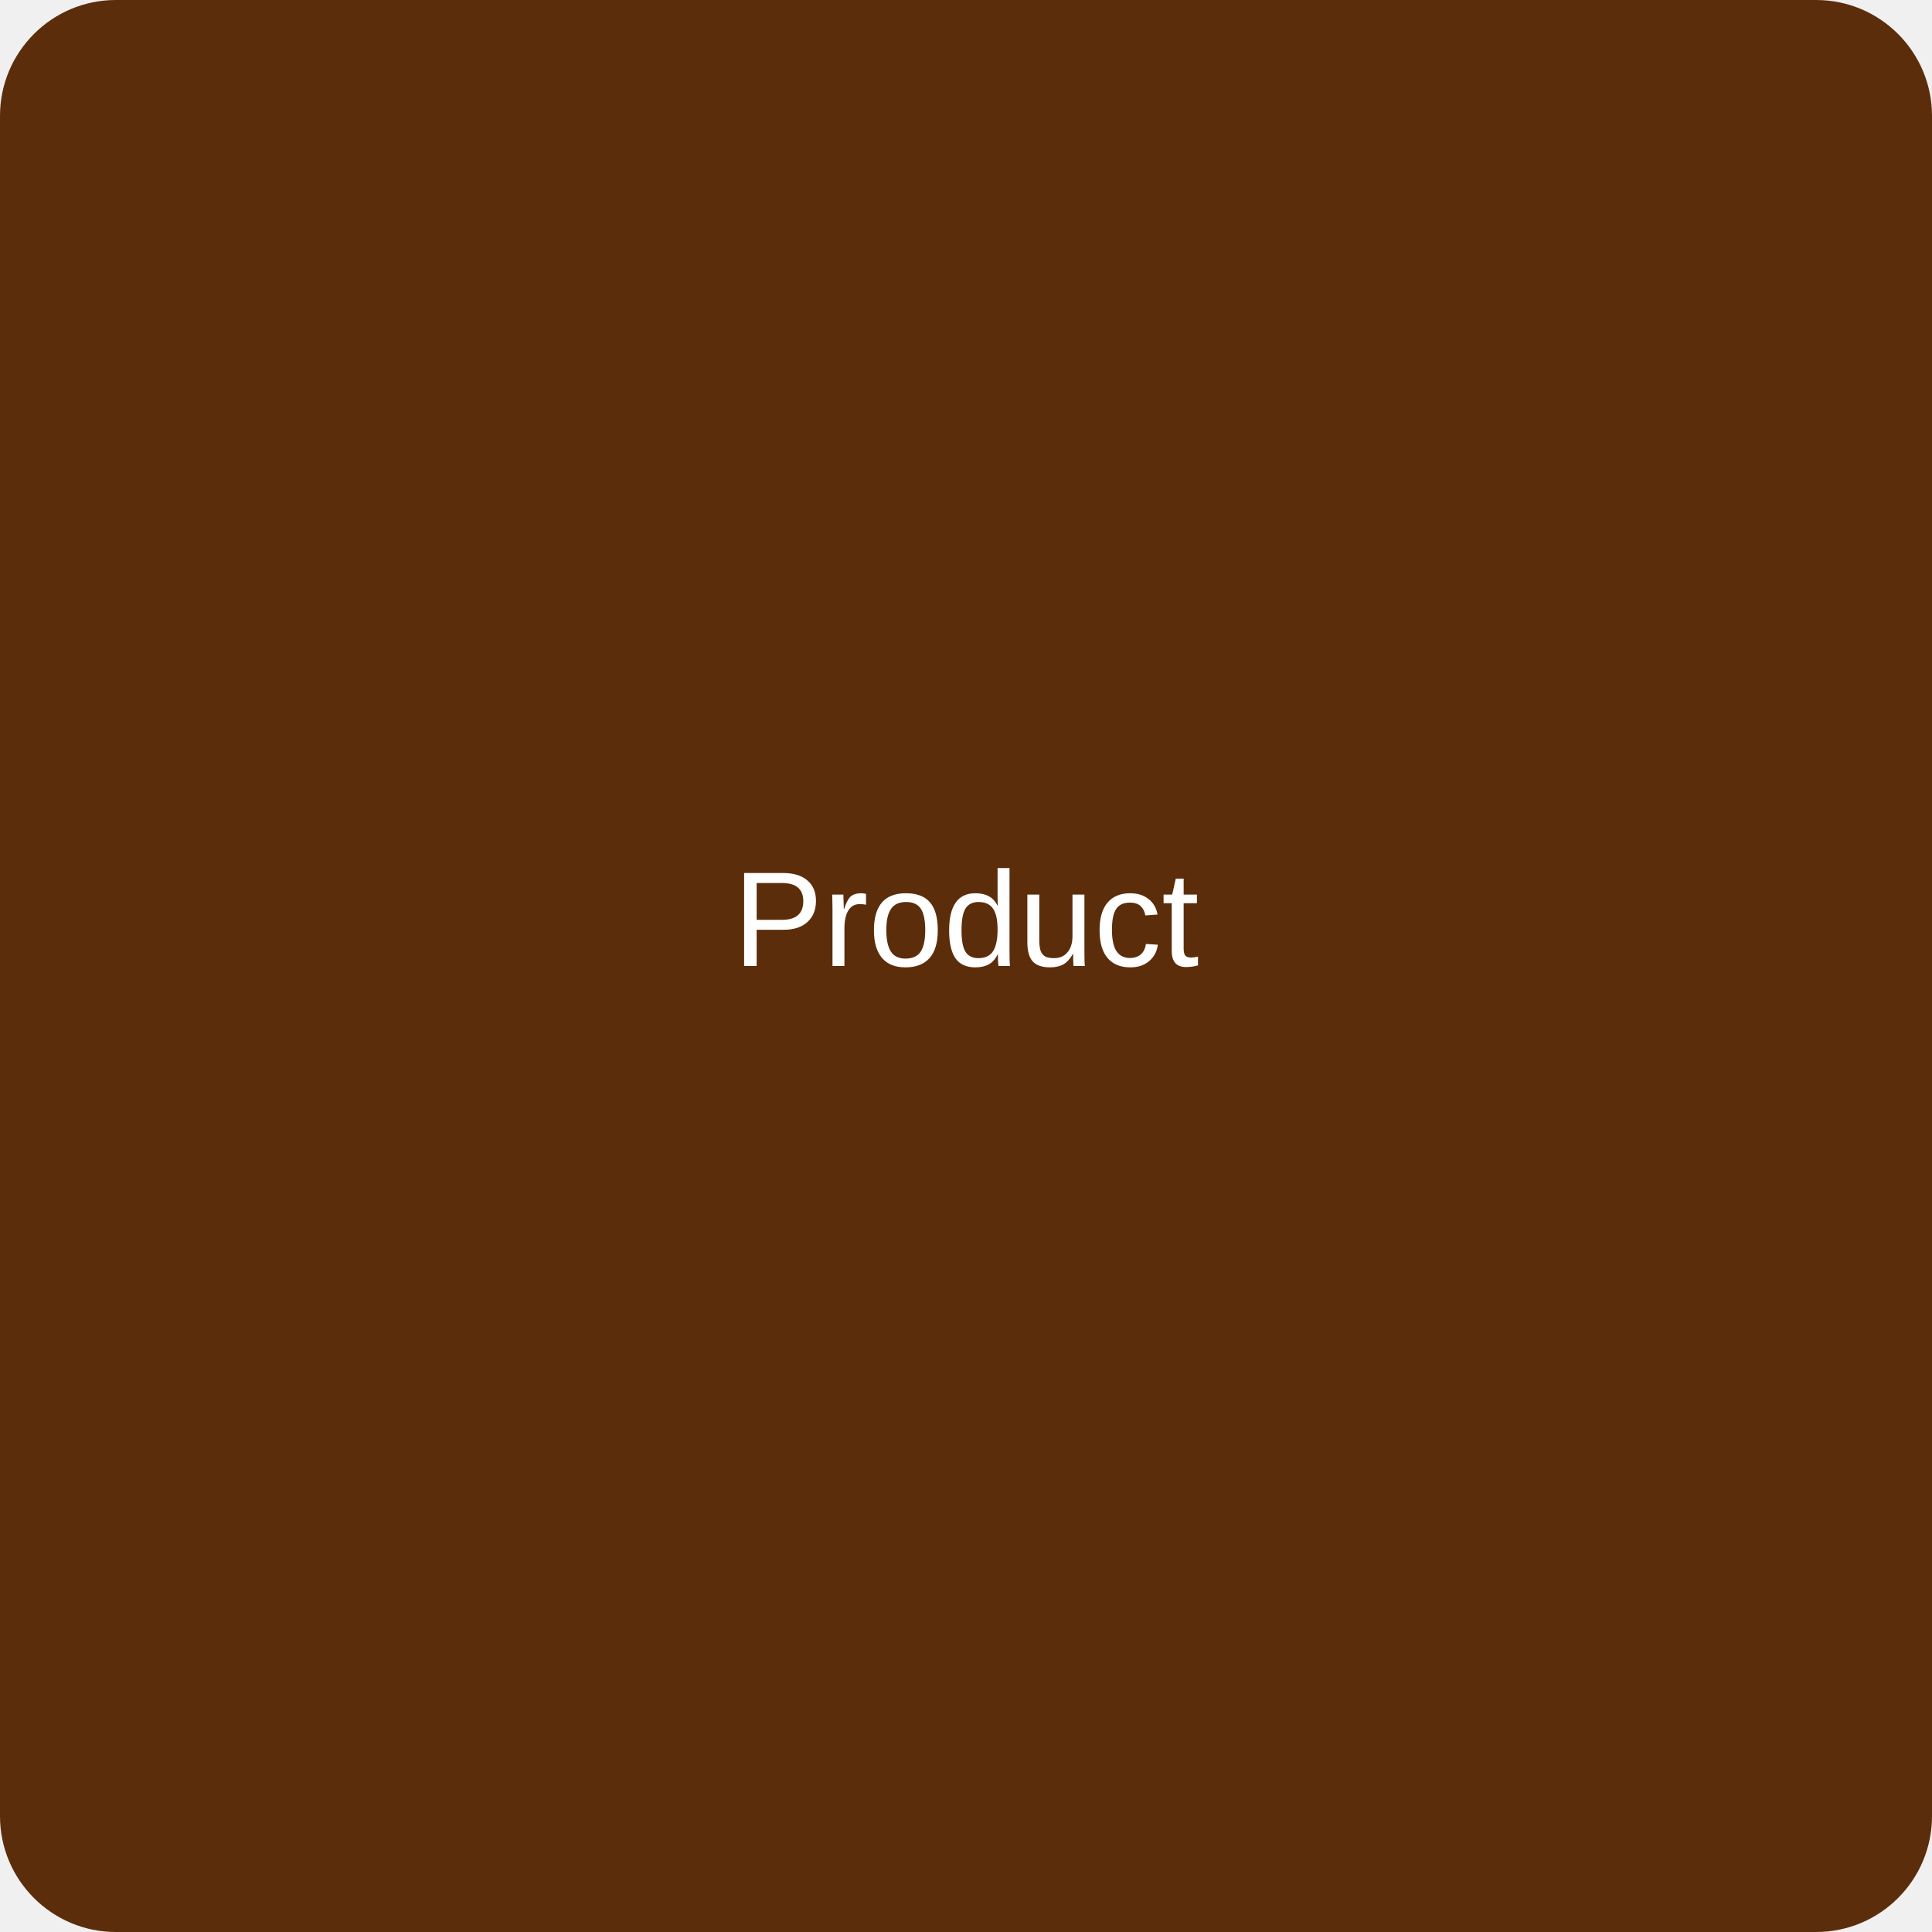
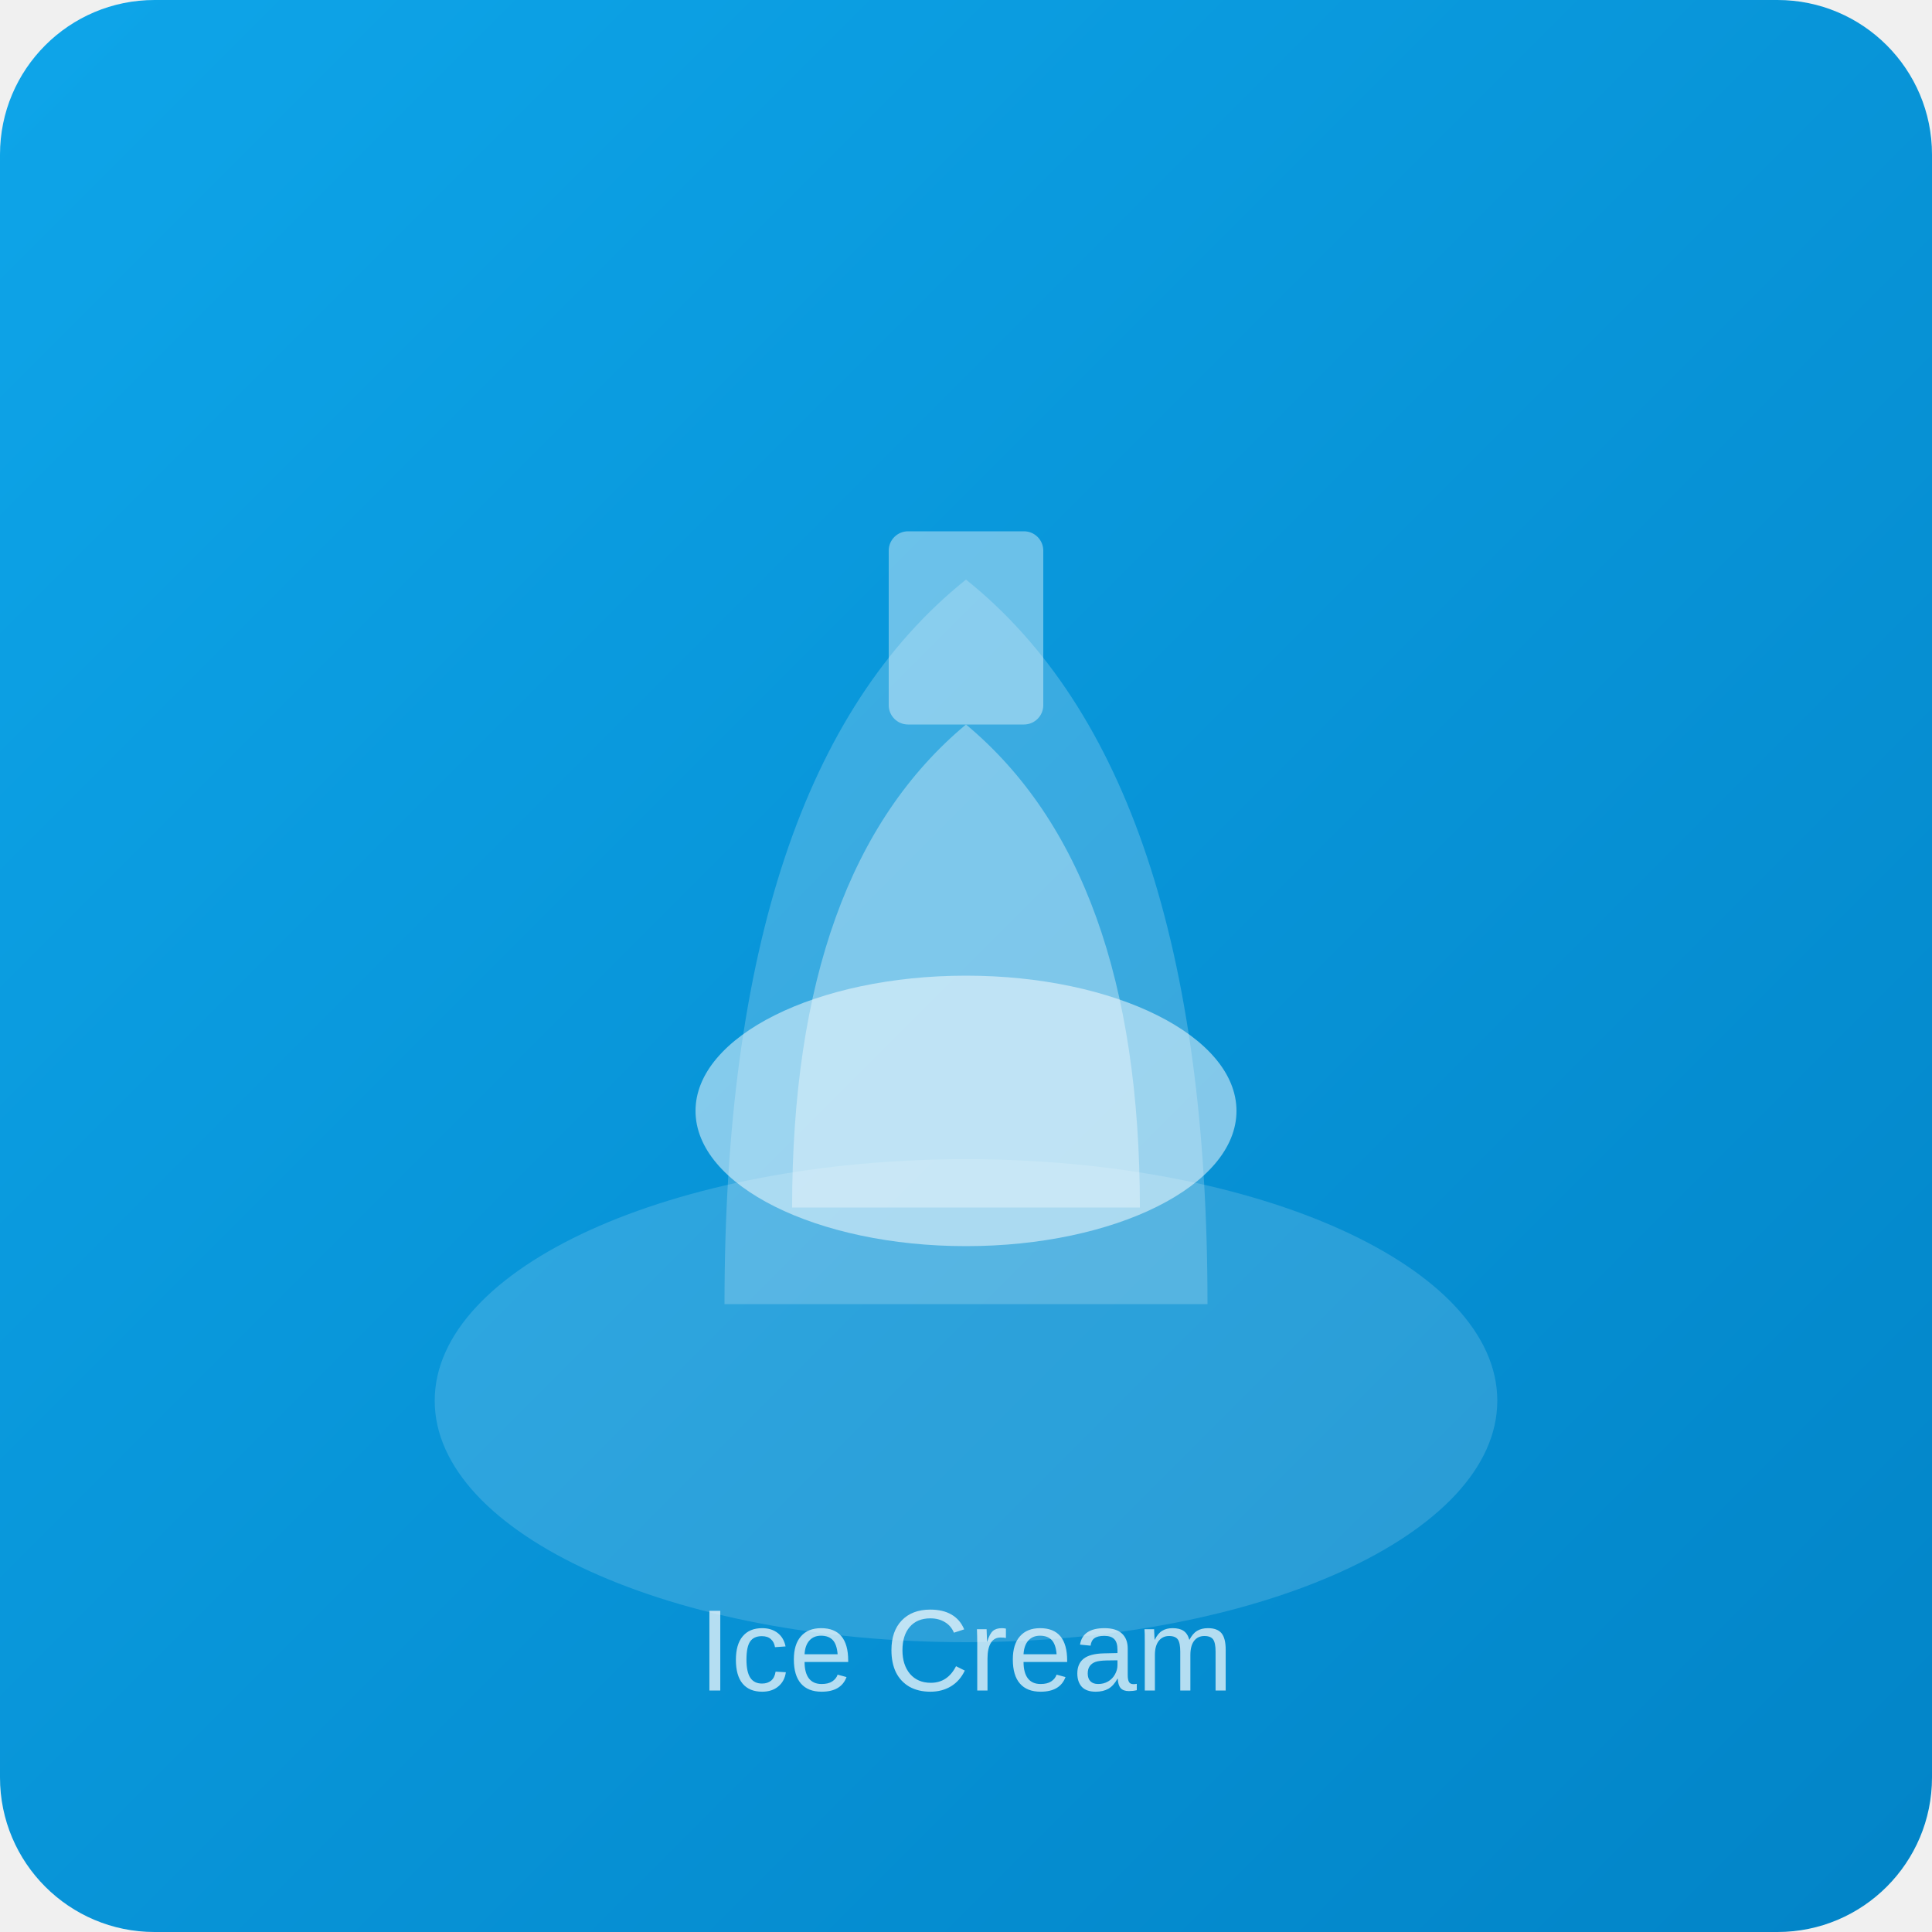
<svg xmlns="http://www.w3.org/2000/svg" viewBox="0 0 200 200" fill="none">
-   <rect width="200" height="200" fill="#5C2D0A" rx="12" />
-   <text x="100" y="100" font-family="Arial" font-size="14" fill="white" text-anchor="middle">Product</text>
+   <defs>
+     <linearGradient id="pc1" x1="0%" y1="0%" x2="100%" y2="100%">
+       <stop offset="0%" style="stop-color:#0EA5E9;stop-opacity:1" />
+       <stop offset="100%" style="stop-color:#0284C7;stop-opacity:1" />
+     </linearGradient>
+   </defs>
+   <rect width="200" height="200" fill="url(#pc1)" rx="16" />
+   <ellipse cx="100" cy="145" rx="55" ry="25" fill="white" opacity="0.15" />
+   <path d="M75 135 Q75 80 100 60 Q125 80 125 135" fill="white" opacity="0.2" />
+   <path d="M82 125 Q82 90 100 75 Q118 90 118 125" fill="white" opacity="0.35" />
+   <ellipse cx="100" cy="115" rx="28" ry="14" fill="white" opacity="0.5" />
+   <rect x="92" y="55" width="16" height="20" fill="white" opacity="0.4" rx="2" />
+   <text x="100" y="175" font-family="Arial, sans-serif" font-size="12" fill="white" text-anchor="middle" opacity="0.7">Ice Cream</text>
</svg>
